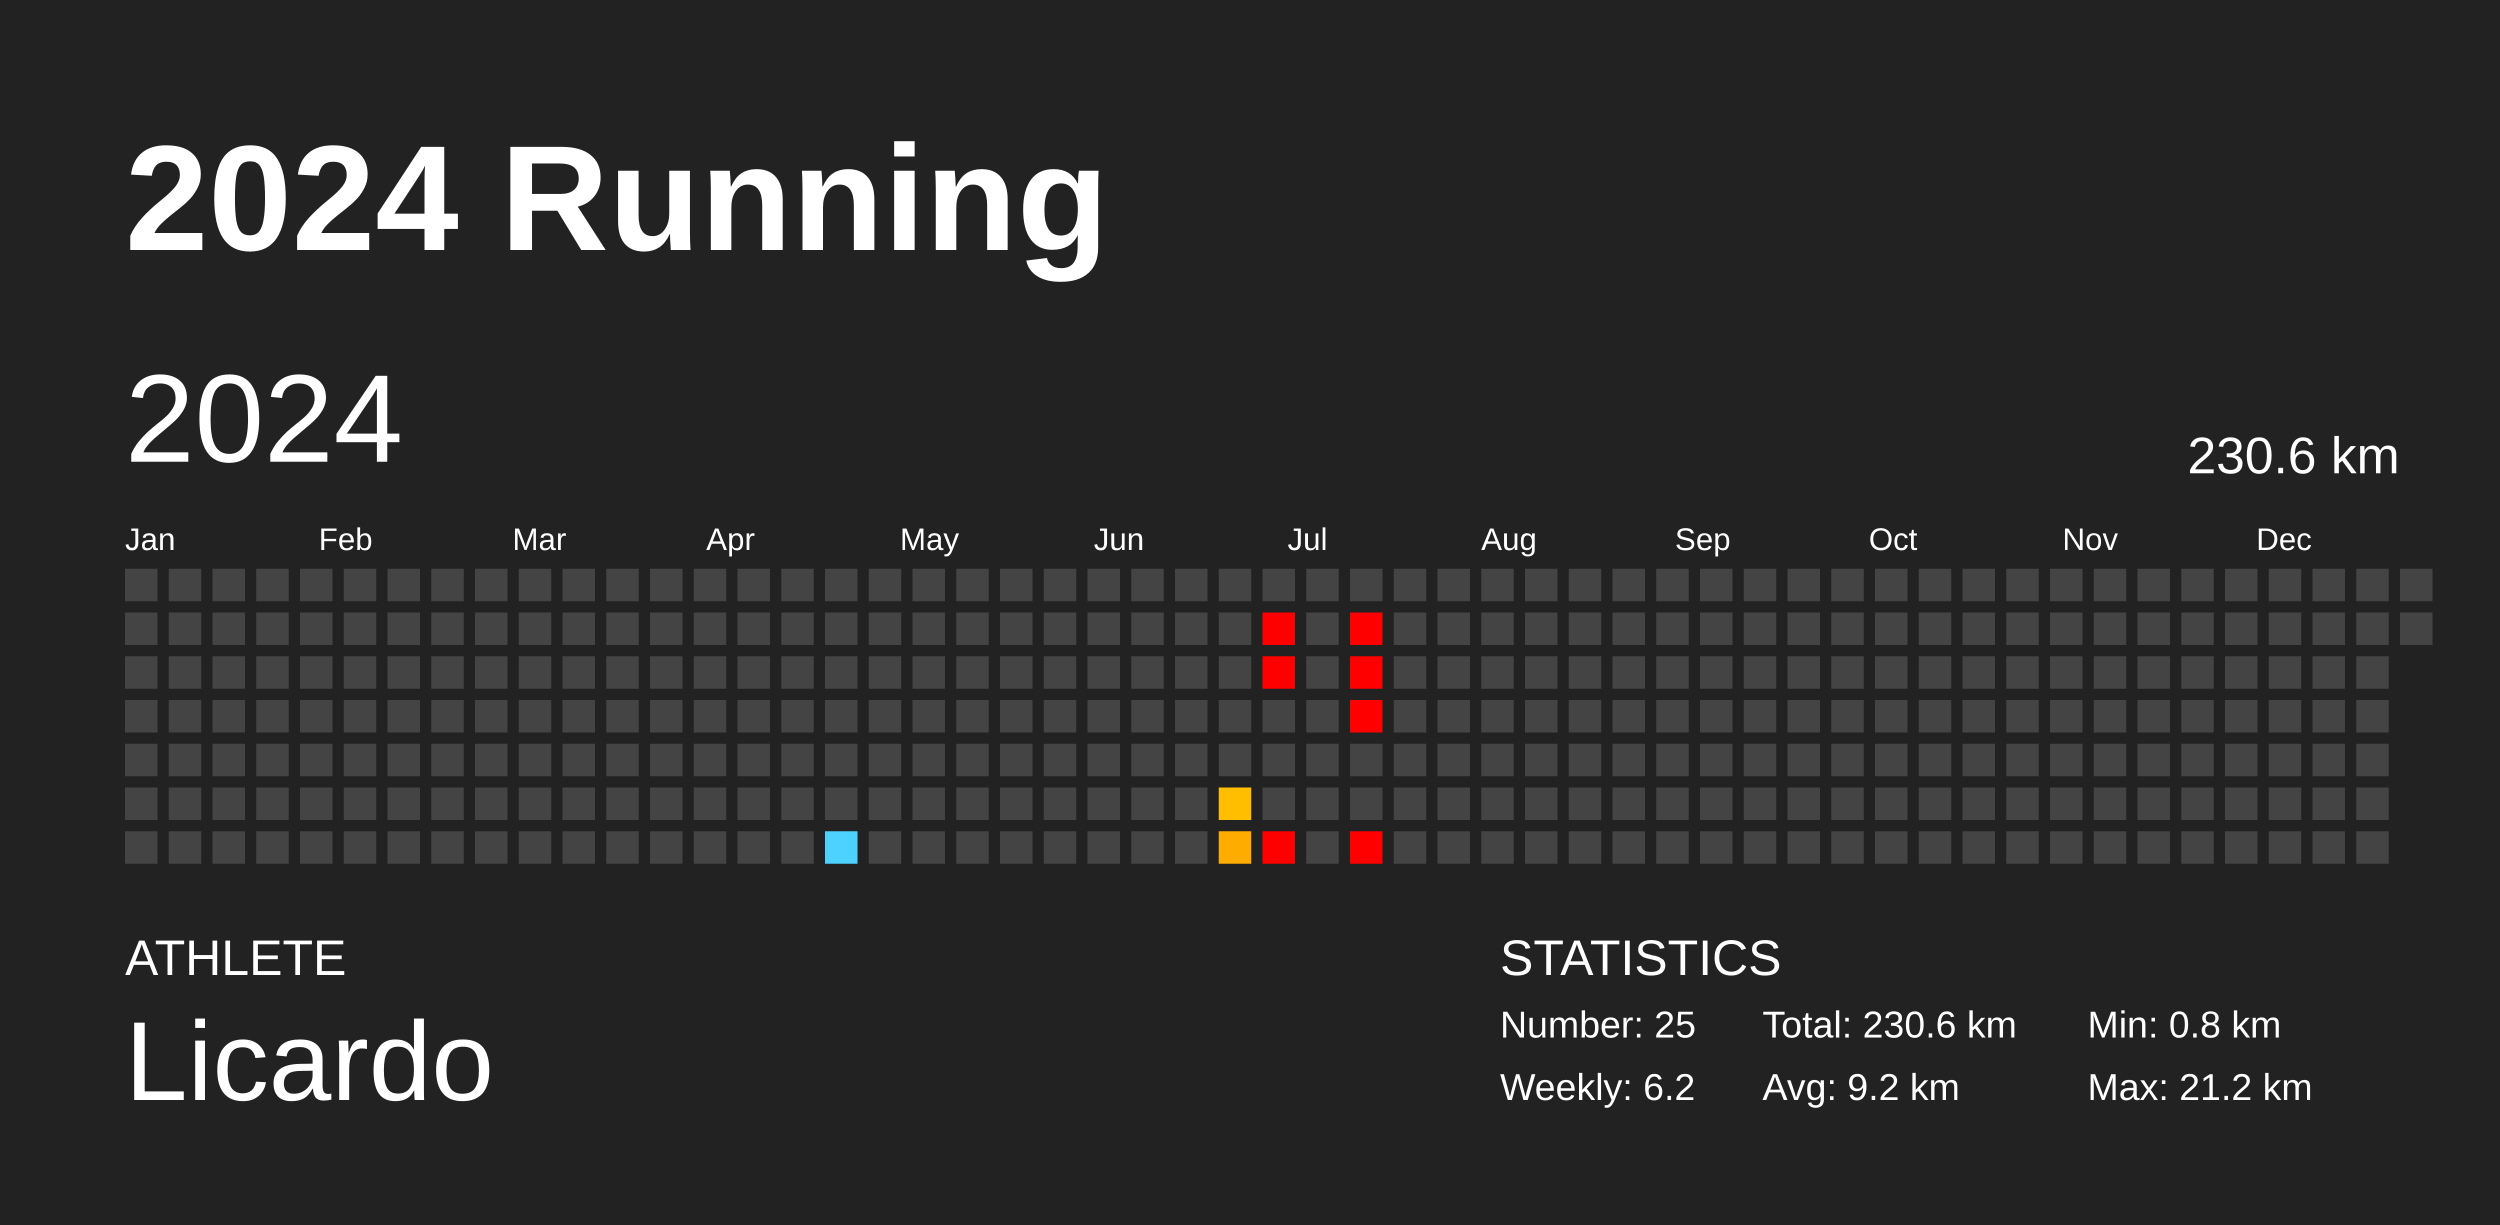
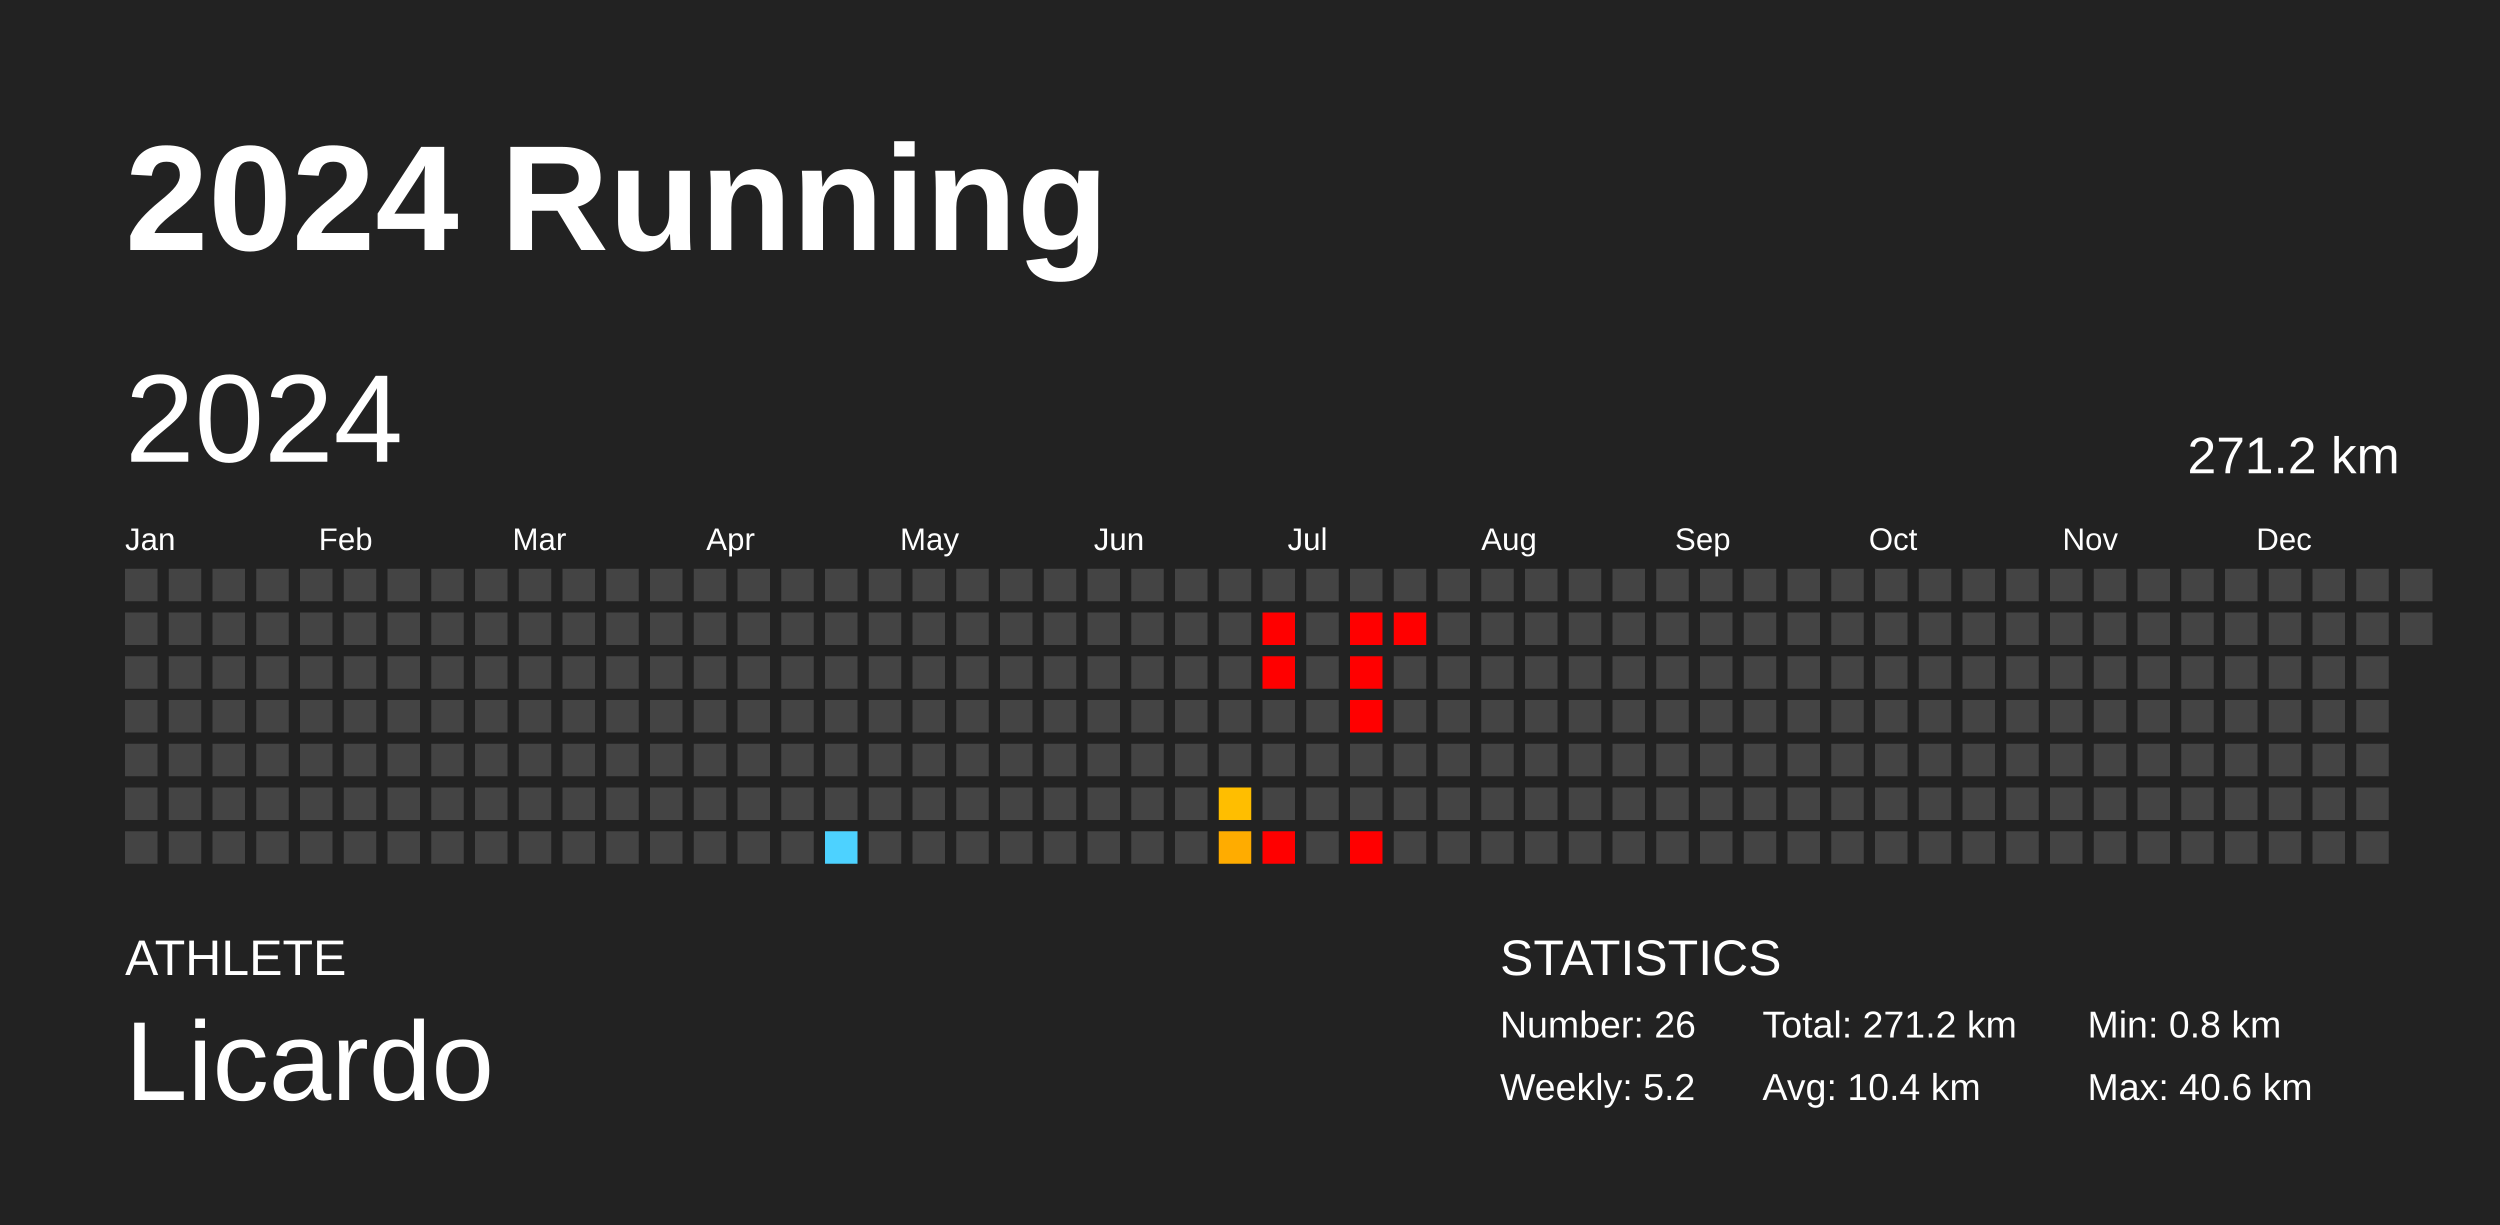
<svg xmlns="http://www.w3.org/2000/svg" baseProfile="full" height="98mm" version="1.1" viewBox="0,0,200,98" width="200mm">
  <defs />
  <rect fill="#222222" height="98" width="200" x="0" y="0" />
  <text fill="#FFFFFF" style="font-size:12px; font-family:Arial; font-weight:bold;" x="10" y="20">2024 Running</text>
  <text fill="#FFFFFF" style="font-size:4px; font-family:Arial" x="10" y="78">ATHLETE</text>
  <text fill="#FFFFFF" style="font-size:9px; font-family:Arial" x="10" y="88">Licardo</text>
  <text fill="#FFFFFF" style="font-size:4px; font-family:Arial" x="120" y="78">STATISTICS</text>
-   <text fill="#FFFFFF" style="font-size:3px; font-family:Arial" x="120" y="83">Number: 25</text>
-   <text fill="#FFFFFF" style="font-size:3px; font-family:Arial" x="120" y="88">Weekly: 6.2</text>
-   <text fill="#FFFFFF" style="font-size:3px; font-family:Arial" x="141" y="83">Total: 230.6 km</text>
-   <text fill="#FFFFFF" style="font-size:3px; font-family:Arial" x="141" y="88">Avg: 9.2 km</text>
+   <text fill="#FFFFFF" style="font-size:3px; font-family:Arial" x="120" y="83">Number: 26</text>
+   <text fill="#FFFFFF" style="font-size:3px; font-family:Arial" x="120" y="88">Weekly: 5.2</text>
+   <text fill="#FFFFFF" style="font-size:3px; font-family:Arial" x="141" y="83">Total: 271.2 km</text>
+   <text fill="#FFFFFF" style="font-size:3px; font-family:Arial" x="141" y="88">Avg: 10.4 km</text>
  <text fill="#FFFFFF" style="font-size:3px; font-family:Arial" x="167" y="83">Min: 0.8 km</text>
-   <text fill="#FFFFFF" style="font-size:3px; font-family:Arial" x="167" y="88">Max: 21.2 km</text>
+   <text fill="#FFFFFF" style="font-size:3px; font-family:Arial" x="167" y="88">Max: 40.6 km</text>
  <text dominant-baseline="hanging" fill="#FFFFFF" style="font-size:10.0px; font-family:Arial;" x="10" y="30">2024</text>
-   <text dominant-baseline="hanging" fill="#FFFFFF" style="font-size:4.125px; font-family:Arial;" x="175" y="35">230.6 km</text>
+   <text dominant-baseline="hanging" fill="#FFFFFF" style="font-size:4.125px; font-family:Arial;" x="175" y="35">271.2 km</text>
  <text fill="#FFFFFF" style="font-size:2.5px; font-family:Arial" x="10.0" y="44">Jan</text>
  <text fill="#FFFFFF" style="font-size:2.5px; font-family:Arial" x="25.5" y="44">Feb</text>
  <text fill="#FFFFFF" style="font-size:2.5px; font-family:Arial" x="41.0" y="44">Mar</text>
  <text fill="#FFFFFF" style="font-size:2.5px; font-family:Arial" x="56.5" y="44">Apr</text>
  <text fill="#FFFFFF" style="font-size:2.5px; font-family:Arial" x="72.0" y="44">May</text>
  <text fill="#FFFFFF" style="font-size:2.5px; font-family:Arial" x="87.5" y="44">Jun</text>
  <text fill="#FFFFFF" style="font-size:2.5px; font-family:Arial" x="103.0" y="44">Jul</text>
  <text fill="#FFFFFF" style="font-size:2.5px; font-family:Arial" x="118.5" y="44">Aug</text>
  <text fill="#FFFFFF" style="font-size:2.5px; font-family:Arial" x="134.0" y="44">Sep</text>
  <text fill="#FFFFFF" style="font-size:2.5px; font-family:Arial" x="149.5" y="44">Oct</text>
  <text fill="#FFFFFF" style="font-size:2.5px; font-family:Arial" x="165.0" y="44">Nov</text>
  <text fill="#FFFFFF" style="font-size:2.5px; font-family:Arial" x="180.5" y="44">Dec</text>
  <rect fill="#444444" height="2.6" width="2.6" x="10.0" y="45.5" />
  <rect fill="#444444" height="2.6" width="2.6" x="10.0" y="49.0" />
  <rect fill="#444444" height="2.6" width="2.6" x="10.0" y="52.5" />
  <rect fill="#444444" height="2.6" width="2.6" x="10.0" y="56.0" />
  <rect fill="#444444" height="2.6" width="2.6" x="10.0" y="59.5" />
  <rect fill="#444444" height="2.6" width="2.6" x="10.0" y="63.0" />
  <rect fill="#444444" height="2.6" width="2.6" x="10.0" y="66.5" />
  <rect fill="#444444" height="2.6" width="2.6" x="13.5" y="45.5" />
  <rect fill="#444444" height="2.6" width="2.6" x="13.5" y="49.0" />
  <rect fill="#444444" height="2.6" width="2.6" x="13.5" y="52.5" />
  <rect fill="#444444" height="2.6" width="2.6" x="13.5" y="56.0" />
  <rect fill="#444444" height="2.6" width="2.6" x="13.5" y="59.5" />
  <rect fill="#444444" height="2.6" width="2.6" x="13.5" y="63.0" />
  <rect fill="#444444" height="2.6" width="2.6" x="13.5" y="66.5" />
  <rect fill="#444444" height="2.6" width="2.6" x="17.0" y="45.5" />
  <rect fill="#444444" height="2.6" width="2.6" x="17.0" y="49.0" />
  <rect fill="#444444" height="2.6" width="2.6" x="17.0" y="52.5" />
  <rect fill="#444444" height="2.6" width="2.6" x="17.0" y="56.0" />
  <rect fill="#444444" height="2.6" width="2.6" x="17.0" y="59.5" />
  <rect fill="#444444" height="2.6" width="2.6" x="17.0" y="63.0" />
  <rect fill="#444444" height="2.6" width="2.6" x="17.0" y="66.5" />
  <rect fill="#444444" height="2.6" width="2.6" x="20.5" y="45.5" />
  <rect fill="#444444" height="2.6" width="2.6" x="20.5" y="49.0" />
  <rect fill="#444444" height="2.6" width="2.6" x="20.5" y="52.5" />
  <rect fill="#444444" height="2.6" width="2.6" x="20.5" y="56.0" />
  <rect fill="#444444" height="2.6" width="2.6" x="20.5" y="59.5" />
  <rect fill="#444444" height="2.6" width="2.6" x="20.5" y="63.0" />
  <rect fill="#444444" height="2.6" width="2.6" x="20.5" y="66.5" />
  <rect fill="#444444" height="2.6" width="2.6" x="24.0" y="45.5" />
  <rect fill="#444444" height="2.6" width="2.6" x="24.0" y="49.0" />
  <rect fill="#444444" height="2.6" width="2.6" x="24.0" y="52.5" />
  <rect fill="#444444" height="2.6" width="2.6" x="24.0" y="56.0" />
  <rect fill="#444444" height="2.6" width="2.6" x="24.0" y="59.5" />
  <rect fill="#444444" height="2.6" width="2.6" x="24.0" y="63.0" />
  <rect fill="#444444" height="2.6" width="2.6" x="24.0" y="66.5" />
  <rect fill="#444444" height="2.6" width="2.6" x="27.5" y="45.5" />
  <rect fill="#444444" height="2.6" width="2.6" x="27.5" y="49.0" />
  <rect fill="#444444" height="2.6" width="2.6" x="27.5" y="52.5" />
  <rect fill="#444444" height="2.6" width="2.6" x="27.5" y="56.0" />
  <rect fill="#444444" height="2.6" width="2.6" x="27.5" y="59.5" />
  <rect fill="#444444" height="2.6" width="2.6" x="27.5" y="63.0" />
  <rect fill="#444444" height="2.6" width="2.6" x="27.5" y="66.5" />
  <rect fill="#444444" height="2.6" width="2.6" x="31.0" y="45.5" />
  <rect fill="#444444" height="2.6" width="2.6" x="31.0" y="49.0" />
  <rect fill="#444444" height="2.6" width="2.6" x="31.0" y="52.5" />
  <rect fill="#444444" height="2.6" width="2.6" x="31.0" y="56.0" />
  <rect fill="#444444" height="2.6" width="2.6" x="31.0" y="59.5" />
  <rect fill="#444444" height="2.6" width="2.6" x="31.0" y="63.0" />
  <rect fill="#444444" height="2.6" width="2.6" x="31.0" y="66.5" />
  <rect fill="#444444" height="2.6" width="2.6" x="34.5" y="45.5" />
  <rect fill="#444444" height="2.6" width="2.6" x="34.5" y="49.0" />
  <rect fill="#444444" height="2.6" width="2.6" x="34.5" y="52.5" />
  <rect fill="#444444" height="2.6" width="2.6" x="34.5" y="56.0" />
  <rect fill="#444444" height="2.6" width="2.6" x="34.5" y="59.5" />
  <rect fill="#444444" height="2.6" width="2.6" x="34.5" y="63.0" />
  <rect fill="#444444" height="2.6" width="2.6" x="34.5" y="66.5" />
  <rect fill="#444444" height="2.6" width="2.6" x="38.0" y="45.5" />
  <rect fill="#444444" height="2.6" width="2.6" x="38.0" y="49.0" />
  <rect fill="#444444" height="2.6" width="2.6" x="38.0" y="52.5" />
  <rect fill="#444444" height="2.6" width="2.6" x="38.0" y="56.0" />
  <rect fill="#444444" height="2.6" width="2.6" x="38.0" y="59.5" />
  <rect fill="#444444" height="2.6" width="2.6" x="38.0" y="63.0" />
  <rect fill="#444444" height="2.6" width="2.6" x="38.0" y="66.5" />
  <rect fill="#444444" height="2.6" width="2.6" x="41.5" y="45.5" />
  <rect fill="#444444" height="2.6" width="2.6" x="41.5" y="49.0" />
  <rect fill="#444444" height="2.6" width="2.6" x="41.5" y="52.5" />
  <rect fill="#444444" height="2.6" width="2.6" x="41.5" y="56.0" />
  <rect fill="#444444" height="2.6" width="2.6" x="41.5" y="59.5" />
  <rect fill="#444444" height="2.6" width="2.6" x="41.5" y="63.0" />
  <rect fill="#444444" height="2.6" width="2.6" x="41.5" y="66.5" />
  <rect fill="#444444" height="2.6" width="2.6" x="45.0" y="45.5" />
  <rect fill="#444444" height="2.6" width="2.6" x="45.0" y="49.0" />
  <rect fill="#444444" height="2.6" width="2.6" x="45.0" y="52.5" />
  <rect fill="#444444" height="2.6" width="2.6" x="45.0" y="56.0" />
  <rect fill="#444444" height="2.6" width="2.6" x="45.0" y="59.5" />
  <rect fill="#444444" height="2.6" width="2.6" x="45.0" y="63.0" />
  <rect fill="#444444" height="2.6" width="2.6" x="45.0" y="66.5" />
  <rect fill="#444444" height="2.6" width="2.6" x="48.5" y="45.5" />
  <rect fill="#444444" height="2.6" width="2.6" x="48.5" y="49.0" />
  <rect fill="#444444" height="2.6" width="2.6" x="48.5" y="52.5" />
  <rect fill="#444444" height="2.6" width="2.6" x="48.5" y="56.0" />
  <rect fill="#444444" height="2.6" width="2.6" x="48.5" y="59.5" />
  <rect fill="#444444" height="2.6" width="2.6" x="48.5" y="63.0" />
  <rect fill="#444444" height="2.6" width="2.6" x="48.5" y="66.5" />
  <rect fill="#444444" height="2.6" width="2.6" x="52.0" y="45.5" />
  <rect fill="#444444" height="2.6" width="2.6" x="52.0" y="49.0" />
  <rect fill="#444444" height="2.6" width="2.6" x="52.0" y="52.5" />
  <rect fill="#444444" height="2.6" width="2.6" x="52.0" y="56.0" />
  <rect fill="#444444" height="2.6" width="2.6" x="52.0" y="59.5" />
  <rect fill="#444444" height="2.6" width="2.6" x="52.0" y="63.0" />
  <rect fill="#444444" height="2.6" width="2.6" x="52.0" y="66.5" />
  <rect fill="#444444" height="2.6" width="2.6" x="55.5" y="45.5" />
  <rect fill="#444444" height="2.6" width="2.6" x="55.5" y="49.0" />
  <rect fill="#444444" height="2.6" width="2.6" x="55.5" y="52.5" />
  <rect fill="#444444" height="2.6" width="2.6" x="55.5" y="56.0" />
  <rect fill="#444444" height="2.6" width="2.6" x="55.5" y="59.5" />
  <rect fill="#444444" height="2.6" width="2.6" x="55.5" y="63.0" />
  <rect fill="#444444" height="2.6" width="2.6" x="55.5" y="66.5" />
  <rect fill="#444444" height="2.6" width="2.6" x="59.0" y="45.5" />
  <rect fill="#444444" height="2.6" width="2.6" x="59.0" y="49.0" />
  <rect fill="#444444" height="2.6" width="2.6" x="59.0" y="52.5" />
  <rect fill="#444444" height="2.6" width="2.6" x="59.0" y="56.0" />
  <rect fill="#444444" height="2.6" width="2.6" x="59.0" y="59.5" />
  <rect fill="#444444" height="2.6" width="2.6" x="59.0" y="63.0" />
  <rect fill="#444444" height="2.6" width="2.6" x="59.0" y="66.5" />
  <rect fill="#444444" height="2.6" width="2.6" x="62.5" y="45.5" />
  <rect fill="#444444" height="2.6" width="2.6" x="62.5" y="49.0" />
  <rect fill="#444444" height="2.6" width="2.6" x="62.5" y="52.5" />
  <rect fill="#444444" height="2.6" width="2.6" x="62.5" y="56.0" />
  <rect fill="#444444" height="2.6" width="2.6" x="62.5" y="59.5" />
  <rect fill="#444444" height="2.6" width="2.6" x="62.5" y="63.0" />
  <rect fill="#444444" height="2.6" width="2.6" x="62.5" y="66.5" />
  <rect fill="#444444" height="2.6" width="2.6" x="66.0" y="45.5" />
  <rect fill="#444444" height="2.6" width="2.6" x="66.0" y="49.0" />
  <rect fill="#444444" height="2.6" width="2.6" x="66.0" y="52.5" />
  <rect fill="#444444" height="2.6" width="2.6" x="66.0" y="56.0" />
  <rect fill="#444444" height="2.6" width="2.6" x="66.0" y="59.5" />
  <rect fill="#444444" height="2.6" width="2.6" x="66.0" y="63.0" />
  <rect fill="#4dd2ff" height="2.6" width="2.6" x="66.0" y="66.5" />
  <rect fill="#444444" height="2.6" width="2.6" x="69.5" y="45.5" />
  <rect fill="#444444" height="2.6" width="2.6" x="69.5" y="49.0" />
  <rect fill="#444444" height="2.6" width="2.6" x="69.5" y="52.5" />
  <rect fill="#444444" height="2.6" width="2.6" x="69.5" y="56.0" />
  <rect fill="#444444" height="2.6" width="2.6" x="69.5" y="59.5" />
  <rect fill="#444444" height="2.6" width="2.6" x="69.5" y="63.0" />
  <rect fill="#444444" height="2.6" width="2.6" x="69.5" y="66.5" />
  <rect fill="#444444" height="2.6" width="2.6" x="73.0" y="45.5" />
  <rect fill="#444444" height="2.6" width="2.6" x="73.0" y="49.0" />
  <rect fill="#444444" height="2.6" width="2.6" x="73.0" y="52.5" />
  <rect fill="#444444" height="2.6" width="2.6" x="73.0" y="56.0" />
  <rect fill="#444444" height="2.6" width="2.6" x="73.0" y="59.5" />
  <rect fill="#444444" height="2.6" width="2.6" x="73.0" y="63.0" />
  <rect fill="#444444" height="2.6" width="2.6" x="73.0" y="66.5" />
  <rect fill="#444444" height="2.6" width="2.6" x="76.5" y="45.5" />
  <rect fill="#444444" height="2.6" width="2.6" x="76.5" y="49.0" />
  <rect fill="#444444" height="2.6" width="2.6" x="76.5" y="52.5" />
  <rect fill="#444444" height="2.6" width="2.6" x="76.5" y="56.0" />
  <rect fill="#444444" height="2.6" width="2.6" x="76.5" y="59.5" />
  <rect fill="#444444" height="2.6" width="2.6" x="76.5" y="63.0" />
  <rect fill="#444444" height="2.6" width="2.6" x="76.5" y="66.5" />
  <rect fill="#444444" height="2.6" width="2.6" x="80.0" y="45.5" />
  <rect fill="#444444" height="2.6" width="2.6" x="80.0" y="49.0" />
  <rect fill="#444444" height="2.6" width="2.6" x="80.0" y="52.5" />
  <rect fill="#444444" height="2.6" width="2.6" x="80.0" y="56.0" />
  <rect fill="#444444" height="2.6" width="2.6" x="80.0" y="59.5" />
  <rect fill="#444444" height="2.6" width="2.6" x="80.0" y="63.0" />
  <rect fill="#444444" height="2.6" width="2.6" x="80.0" y="66.5" />
  <rect fill="#444444" height="2.6" width="2.6" x="83.5" y="45.5" />
  <rect fill="#444444" height="2.6" width="2.6" x="83.5" y="49.0" />
  <rect fill="#444444" height="2.6" width="2.6" x="83.5" y="52.5" />
  <rect fill="#444444" height="2.6" width="2.6" x="83.5" y="56.0" />
  <rect fill="#444444" height="2.6" width="2.6" x="83.5" y="59.5" />
  <rect fill="#444444" height="2.6" width="2.6" x="83.5" y="63.0" />
  <rect fill="#444444" height="2.6" width="2.6" x="83.5" y="66.5" />
  <rect fill="#444444" height="2.6" width="2.6" x="87.0" y="45.5" />
  <rect fill="#444444" height="2.6" width="2.6" x="87.0" y="49.0" />
  <rect fill="#444444" height="2.6" width="2.6" x="87.0" y="52.5" />
  <rect fill="#444444" height="2.6" width="2.6" x="87.0" y="56.0" />
  <rect fill="#444444" height="2.6" width="2.6" x="87.0" y="59.5" />
  <rect fill="#444444" height="2.6" width="2.6" x="87.0" y="63.0" />
  <rect fill="#444444" height="2.6" width="2.6" x="87.0" y="66.5" />
  <rect fill="#444444" height="2.6" width="2.6" x="90.5" y="45.5" />
  <rect fill="#444444" height="2.6" width="2.6" x="90.5" y="49.0" />
  <rect fill="#444444" height="2.6" width="2.6" x="90.5" y="52.5" />
  <rect fill="#444444" height="2.6" width="2.6" x="90.5" y="56.0" />
  <rect fill="#444444" height="2.6" width="2.6" x="90.5" y="59.5" />
  <rect fill="#444444" height="2.6" width="2.6" x="90.5" y="63.0" />
  <rect fill="#444444" height="2.6" width="2.6" x="90.5" y="66.5" />
  <rect fill="#444444" height="2.6" width="2.6" x="94.0" y="45.5" />
  <rect fill="#444444" height="2.6" width="2.6" x="94.0" y="49.0" />
  <rect fill="#444444" height="2.6" width="2.6" x="94.0" y="52.5" />
  <rect fill="#444444" height="2.6" width="2.6" x="94.0" y="56.0" />
  <rect fill="#444444" height="2.6" width="2.6" x="94.0" y="59.5" />
  <rect fill="#444444" height="2.6" width="2.6" x="94.0" y="63.0" />
  <rect fill="#444444" height="2.6" width="2.6" x="94.0" y="66.5" />
  <rect fill="#444444" height="2.6" width="2.6" x="97.5" y="45.5" />
  <rect fill="#444444" height="2.6" width="2.6" x="97.5" y="49.0" />
  <rect fill="#444444" height="2.6" width="2.6" x="97.5" y="52.5" />
  <rect fill="#444444" height="2.6" width="2.6" x="97.5" y="56.0" />
  <rect fill="#444444" height="2.6" width="2.6" x="97.5" y="59.5" />
  <rect fill="#ffbe00" height="2.6" width="2.6" x="97.5" y="63.0" />
  <rect fill="#ffac00" height="2.6" width="2.6" x="97.5" y="66.5" />
  <rect fill="#444444" height="2.6" width="2.6" x="101.0" y="45.5" />
  <rect fill="red" height="2.6" width="2.6" x="101.0" y="49.0" />
  <rect fill="red" height="2.6" width="2.6" x="101.0" y="52.5" />
  <rect fill="#444444" height="2.6" width="2.6" x="101.0" y="56.0" />
  <rect fill="#444444" height="2.6" width="2.6" x="101.0" y="59.5" />
  <rect fill="#444444" height="2.6" width="2.6" x="101.0" y="63.0" />
  <rect fill="red" height="2.6" width="2.6" x="101.0" y="66.5" />
  <rect fill="#444444" height="2.6" width="2.6" x="104.5" y="45.5" />
  <rect fill="#444444" height="2.6" width="2.6" x="104.5" y="49.0" />
  <rect fill="#444444" height="2.6" width="2.6" x="104.5" y="52.5" />
  <rect fill="#444444" height="2.6" width="2.6" x="104.5" y="56.0" />
  <rect fill="#444444" height="2.6" width="2.6" x="104.5" y="59.5" />
  <rect fill="#444444" height="2.6" width="2.6" x="104.5" y="63.0" />
  <rect fill="#444444" height="2.6" width="2.6" x="104.5" y="66.5" />
  <rect fill="#444444" height="2.6" width="2.6" x="108.0" y="45.5" />
  <rect fill="red" height="2.6" width="2.6" x="108.0" y="49.0" />
  <rect fill="red" height="2.6" width="2.6" x="108.0" y="52.5" />
  <rect fill="red" height="2.6" width="2.6" x="108.0" y="56.0" />
  <rect fill="#444444" height="2.6" width="2.6" x="108.0" y="59.5" />
  <rect fill="#444444" height="2.6" width="2.6" x="108.0" y="63.0" />
  <rect fill="red" height="2.6" width="2.6" x="108.0" y="66.5" />
  <rect fill="#444444" height="2.6" width="2.6" x="111.5" y="45.5" />
-   <rect fill="#444444" height="2.6" width="2.6" x="111.5" y="49.0" />
+   <rect fill="red" height="2.6" width="2.6" x="111.5" y="49.0" />
  <rect fill="#444444" height="2.6" width="2.6" x="111.5" y="52.5" />
  <rect fill="#444444" height="2.6" width="2.6" x="111.5" y="56.0" />
  <rect fill="#444444" height="2.6" width="2.6" x="111.5" y="59.5" />
  <rect fill="#444444" height="2.6" width="2.6" x="111.5" y="63.0" />
  <rect fill="#444444" height="2.6" width="2.6" x="111.5" y="66.5" />
  <rect fill="#444444" height="2.6" width="2.6" x="115.0" y="45.5" />
  <rect fill="#444444" height="2.6" width="2.6" x="115.0" y="49.0" />
  <rect fill="#444444" height="2.6" width="2.6" x="115.0" y="52.5" />
  <rect fill="#444444" height="2.6" width="2.6" x="115.0" y="56.0" />
  <rect fill="#444444" height="2.6" width="2.6" x="115.0" y="59.5" />
  <rect fill="#444444" height="2.6" width="2.6" x="115.0" y="63.0" />
  <rect fill="#444444" height="2.6" width="2.6" x="115.0" y="66.5" />
  <rect fill="#444444" height="2.6" width="2.6" x="118.5" y="45.5" />
  <rect fill="#444444" height="2.6" width="2.6" x="118.5" y="49.0" />
  <rect fill="#444444" height="2.6" width="2.6" x="118.5" y="52.5" />
  <rect fill="#444444" height="2.6" width="2.6" x="118.5" y="56.0" />
  <rect fill="#444444" height="2.6" width="2.6" x="118.5" y="59.5" />
  <rect fill="#444444" height="2.6" width="2.6" x="118.5" y="63.0" />
  <rect fill="#444444" height="2.6" width="2.6" x="118.5" y="66.5" />
  <rect fill="#444444" height="2.6" width="2.6" x="122.0" y="45.5" />
  <rect fill="#444444" height="2.6" width="2.6" x="122.0" y="49.0" />
  <rect fill="#444444" height="2.6" width="2.6" x="122.0" y="52.5" />
  <rect fill="#444444" height="2.6" width="2.6" x="122.0" y="56.0" />
  <rect fill="#444444" height="2.6" width="2.6" x="122.0" y="59.5" />
  <rect fill="#444444" height="2.6" width="2.6" x="122.0" y="63.0" />
  <rect fill="#444444" height="2.6" width="2.6" x="122.0" y="66.5" />
  <rect fill="#444444" height="2.6" width="2.6" x="125.5" y="45.5" />
  <rect fill="#444444" height="2.6" width="2.6" x="125.5" y="49.0" />
  <rect fill="#444444" height="2.6" width="2.6" x="125.5" y="52.5" />
  <rect fill="#444444" height="2.6" width="2.6" x="125.5" y="56.0" />
  <rect fill="#444444" height="2.6" width="2.6" x="125.5" y="59.5" />
  <rect fill="#444444" height="2.6" width="2.6" x="125.5" y="63.0" />
  <rect fill="#444444" height="2.6" width="2.6" x="125.5" y="66.5" />
  <rect fill="#444444" height="2.6" width="2.6" x="129.0" y="45.5" />
  <rect fill="#444444" height="2.6" width="2.6" x="129.0" y="49.0" />
  <rect fill="#444444" height="2.6" width="2.6" x="129.0" y="52.5" />
  <rect fill="#444444" height="2.6" width="2.6" x="129.0" y="56.0" />
  <rect fill="#444444" height="2.6" width="2.6" x="129.0" y="59.5" />
  <rect fill="#444444" height="2.6" width="2.6" x="129.0" y="63.0" />
  <rect fill="#444444" height="2.6" width="2.6" x="129.0" y="66.5" />
  <rect fill="#444444" height="2.6" width="2.6" x="132.5" y="45.5" />
  <rect fill="#444444" height="2.6" width="2.6" x="132.5" y="49.0" />
  <rect fill="#444444" height="2.6" width="2.6" x="132.5" y="52.5" />
  <rect fill="#444444" height="2.6" width="2.6" x="132.5" y="56.0" />
  <rect fill="#444444" height="2.6" width="2.6" x="132.5" y="59.5" />
  <rect fill="#444444" height="2.6" width="2.6" x="132.5" y="63.0" />
  <rect fill="#444444" height="2.6" width="2.6" x="132.5" y="66.5" />
  <rect fill="#444444" height="2.6" width="2.6" x="136.0" y="45.5" />
  <rect fill="#444444" height="2.6" width="2.6" x="136.0" y="49.0" />
  <rect fill="#444444" height="2.6" width="2.6" x="136.0" y="52.5" />
  <rect fill="#444444" height="2.6" width="2.6" x="136.0" y="56.0" />
  <rect fill="#444444" height="2.6" width="2.6" x="136.0" y="59.5" />
  <rect fill="#444444" height="2.6" width="2.6" x="136.0" y="63.0" />
  <rect fill="#444444" height="2.6" width="2.6" x="136.0" y="66.5" />
  <rect fill="#444444" height="2.6" width="2.6" x="139.5" y="45.5" />
  <rect fill="#444444" height="2.6" width="2.6" x="139.5" y="49.0" />
  <rect fill="#444444" height="2.6" width="2.6" x="139.5" y="52.5" />
  <rect fill="#444444" height="2.6" width="2.6" x="139.5" y="56.0" />
  <rect fill="#444444" height="2.6" width="2.6" x="139.5" y="59.5" />
  <rect fill="#444444" height="2.6" width="2.6" x="139.5" y="63.0" />
  <rect fill="#444444" height="2.6" width="2.6" x="139.5" y="66.5" />
  <rect fill="#444444" height="2.6" width="2.6" x="143.0" y="45.5" />
  <rect fill="#444444" height="2.6" width="2.6" x="143.0" y="49.0" />
  <rect fill="#444444" height="2.6" width="2.6" x="143.0" y="52.5" />
  <rect fill="#444444" height="2.6" width="2.6" x="143.0" y="56.0" />
  <rect fill="#444444" height="2.6" width="2.6" x="143.0" y="59.5" />
  <rect fill="#444444" height="2.6" width="2.6" x="143.0" y="63.0" />
  <rect fill="#444444" height="2.6" width="2.6" x="143.0" y="66.5" />
  <rect fill="#444444" height="2.6" width="2.6" x="146.5" y="45.5" />
  <rect fill="#444444" height="2.6" width="2.6" x="146.5" y="49.0" />
  <rect fill="#444444" height="2.6" width="2.6" x="146.5" y="52.5" />
  <rect fill="#444444" height="2.6" width="2.6" x="146.5" y="56.0" />
  <rect fill="#444444" height="2.6" width="2.6" x="146.5" y="59.5" />
  <rect fill="#444444" height="2.6" width="2.6" x="146.5" y="63.0" />
  <rect fill="#444444" height="2.6" width="2.6" x="146.5" y="66.5" />
  <rect fill="#444444" height="2.6" width="2.6" x="150.0" y="45.5" />
  <rect fill="#444444" height="2.6" width="2.6" x="150.0" y="49.0" />
  <rect fill="#444444" height="2.6" width="2.6" x="150.0" y="52.5" />
  <rect fill="#444444" height="2.6" width="2.6" x="150.0" y="56.0" />
  <rect fill="#444444" height="2.6" width="2.6" x="150.0" y="59.5" />
  <rect fill="#444444" height="2.6" width="2.6" x="150.0" y="63.0" />
  <rect fill="#444444" height="2.6" width="2.6" x="150.0" y="66.5" />
  <rect fill="#444444" height="2.6" width="2.6" x="153.5" y="45.5" />
  <rect fill="#444444" height="2.6" width="2.6" x="153.5" y="49.0" />
  <rect fill="#444444" height="2.6" width="2.6" x="153.5" y="52.5" />
  <rect fill="#444444" height="2.6" width="2.6" x="153.5" y="56.0" />
  <rect fill="#444444" height="2.6" width="2.6" x="153.5" y="59.5" />
  <rect fill="#444444" height="2.6" width="2.6" x="153.5" y="63.0" />
  <rect fill="#444444" height="2.6" width="2.6" x="153.5" y="66.5" />
  <rect fill="#444444" height="2.6" width="2.6" x="157.0" y="45.5" />
  <rect fill="#444444" height="2.6" width="2.6" x="157.0" y="49.0" />
  <rect fill="#444444" height="2.6" width="2.6" x="157.0" y="52.5" />
  <rect fill="#444444" height="2.6" width="2.6" x="157.0" y="56.0" />
  <rect fill="#444444" height="2.6" width="2.6" x="157.0" y="59.5" />
  <rect fill="#444444" height="2.6" width="2.6" x="157.0" y="63.0" />
  <rect fill="#444444" height="2.6" width="2.6" x="157.0" y="66.5" />
  <rect fill="#444444" height="2.6" width="2.6" x="160.5" y="45.5" />
  <rect fill="#444444" height="2.6" width="2.6" x="160.5" y="49.0" />
  <rect fill="#444444" height="2.6" width="2.6" x="160.5" y="52.5" />
  <rect fill="#444444" height="2.6" width="2.6" x="160.5" y="56.0" />
  <rect fill="#444444" height="2.6" width="2.6" x="160.5" y="59.5" />
  <rect fill="#444444" height="2.6" width="2.6" x="160.5" y="63.0" />
  <rect fill="#444444" height="2.6" width="2.6" x="160.5" y="66.5" />
  <rect fill="#444444" height="2.6" width="2.6" x="164.0" y="45.5" />
  <rect fill="#444444" height="2.6" width="2.6" x="164.0" y="49.0" />
  <rect fill="#444444" height="2.6" width="2.6" x="164.0" y="52.5" />
  <rect fill="#444444" height="2.6" width="2.6" x="164.0" y="56.0" />
  <rect fill="#444444" height="2.6" width="2.6" x="164.0" y="59.5" />
  <rect fill="#444444" height="2.6" width="2.6" x="164.0" y="63.0" />
  <rect fill="#444444" height="2.6" width="2.6" x="164.0" y="66.5" />
  <rect fill="#444444" height="2.6" width="2.6" x="167.5" y="45.5" />
  <rect fill="#444444" height="2.6" width="2.6" x="167.5" y="49.0" />
  <rect fill="#444444" height="2.6" width="2.6" x="167.5" y="52.5" />
  <rect fill="#444444" height="2.6" width="2.6" x="167.5" y="56.0" />
  <rect fill="#444444" height="2.6" width="2.6" x="167.5" y="59.5" />
  <rect fill="#444444" height="2.6" width="2.6" x="167.5" y="63.0" />
  <rect fill="#444444" height="2.6" width="2.6" x="167.5" y="66.5" />
  <rect fill="#444444" height="2.6" width="2.6" x="171.0" y="45.5" />
  <rect fill="#444444" height="2.6" width="2.6" x="171.0" y="49.0" />
  <rect fill="#444444" height="2.6" width="2.6" x="171.0" y="52.5" />
  <rect fill="#444444" height="2.6" width="2.6" x="171.0" y="56.0" />
  <rect fill="#444444" height="2.6" width="2.6" x="171.0" y="59.5" />
  <rect fill="#444444" height="2.6" width="2.6" x="171.0" y="63.0" />
  <rect fill="#444444" height="2.6" width="2.6" x="171.0" y="66.5" />
  <rect fill="#444444" height="2.6" width="2.6" x="174.5" y="45.5" />
  <rect fill="#444444" height="2.6" width="2.6" x="174.5" y="49.0" />
  <rect fill="#444444" height="2.6" width="2.6" x="174.5" y="52.5" />
  <rect fill="#444444" height="2.6" width="2.6" x="174.5" y="56.0" />
  <rect fill="#444444" height="2.6" width="2.6" x="174.5" y="59.5" />
  <rect fill="#444444" height="2.6" width="2.6" x="174.5" y="63.0" />
  <rect fill="#444444" height="2.6" width="2.6" x="174.5" y="66.5" />
  <rect fill="#444444" height="2.6" width="2.6" x="178.0" y="45.5" />
  <rect fill="#444444" height="2.6" width="2.6" x="178.0" y="49.0" />
  <rect fill="#444444" height="2.6" width="2.6" x="178.0" y="52.5" />
  <rect fill="#444444" height="2.6" width="2.6" x="178.0" y="56.0" />
  <rect fill="#444444" height="2.6" width="2.6" x="178.0" y="59.5" />
  <rect fill="#444444" height="2.6" width="2.6" x="178.0" y="63.0" />
  <rect fill="#444444" height="2.6" width="2.6" x="178.0" y="66.5" />
  <rect fill="#444444" height="2.6" width="2.6" x="181.5" y="45.5" />
  <rect fill="#444444" height="2.6" width="2.6" x="181.5" y="49.0" />
  <rect fill="#444444" height="2.6" width="2.6" x="181.5" y="52.5" />
  <rect fill="#444444" height="2.6" width="2.6" x="181.5" y="56.0" />
  <rect fill="#444444" height="2.6" width="2.6" x="181.5" y="59.5" />
  <rect fill="#444444" height="2.6" width="2.6" x="181.5" y="63.0" />
  <rect fill="#444444" height="2.6" width="2.6" x="181.5" y="66.5" />
  <rect fill="#444444" height="2.6" width="2.6" x="185.0" y="45.5" />
  <rect fill="#444444" height="2.6" width="2.6" x="185.0" y="49.0" />
  <rect fill="#444444" height="2.6" width="2.6" x="185.0" y="52.5" />
  <rect fill="#444444" height="2.6" width="2.6" x="185.0" y="56.0" />
  <rect fill="#444444" height="2.6" width="2.6" x="185.0" y="59.5" />
  <rect fill="#444444" height="2.6" width="2.6" x="185.0" y="63.0" />
  <rect fill="#444444" height="2.6" width="2.6" x="185.0" y="66.5" />
  <rect fill="#444444" height="2.6" width="2.6" x="188.5" y="45.5" />
  <rect fill="#444444" height="2.6" width="2.6" x="188.5" y="49.0" />
  <rect fill="#444444" height="2.6" width="2.6" x="188.5" y="52.5" />
  <rect fill="#444444" height="2.6" width="2.6" x="188.5" y="56.0" />
  <rect fill="#444444" height="2.6" width="2.6" x="188.5" y="59.5" />
  <rect fill="#444444" height="2.6" width="2.6" x="188.5" y="63.0" />
  <rect fill="#444444" height="2.6" width="2.6" x="188.5" y="66.5" />
  <rect fill="#444444" height="2.6" width="2.6" x="192.0" y="45.5" />
  <rect fill="#444444" height="2.6" width="2.6" x="192.0" y="49.0" />
</svg>
